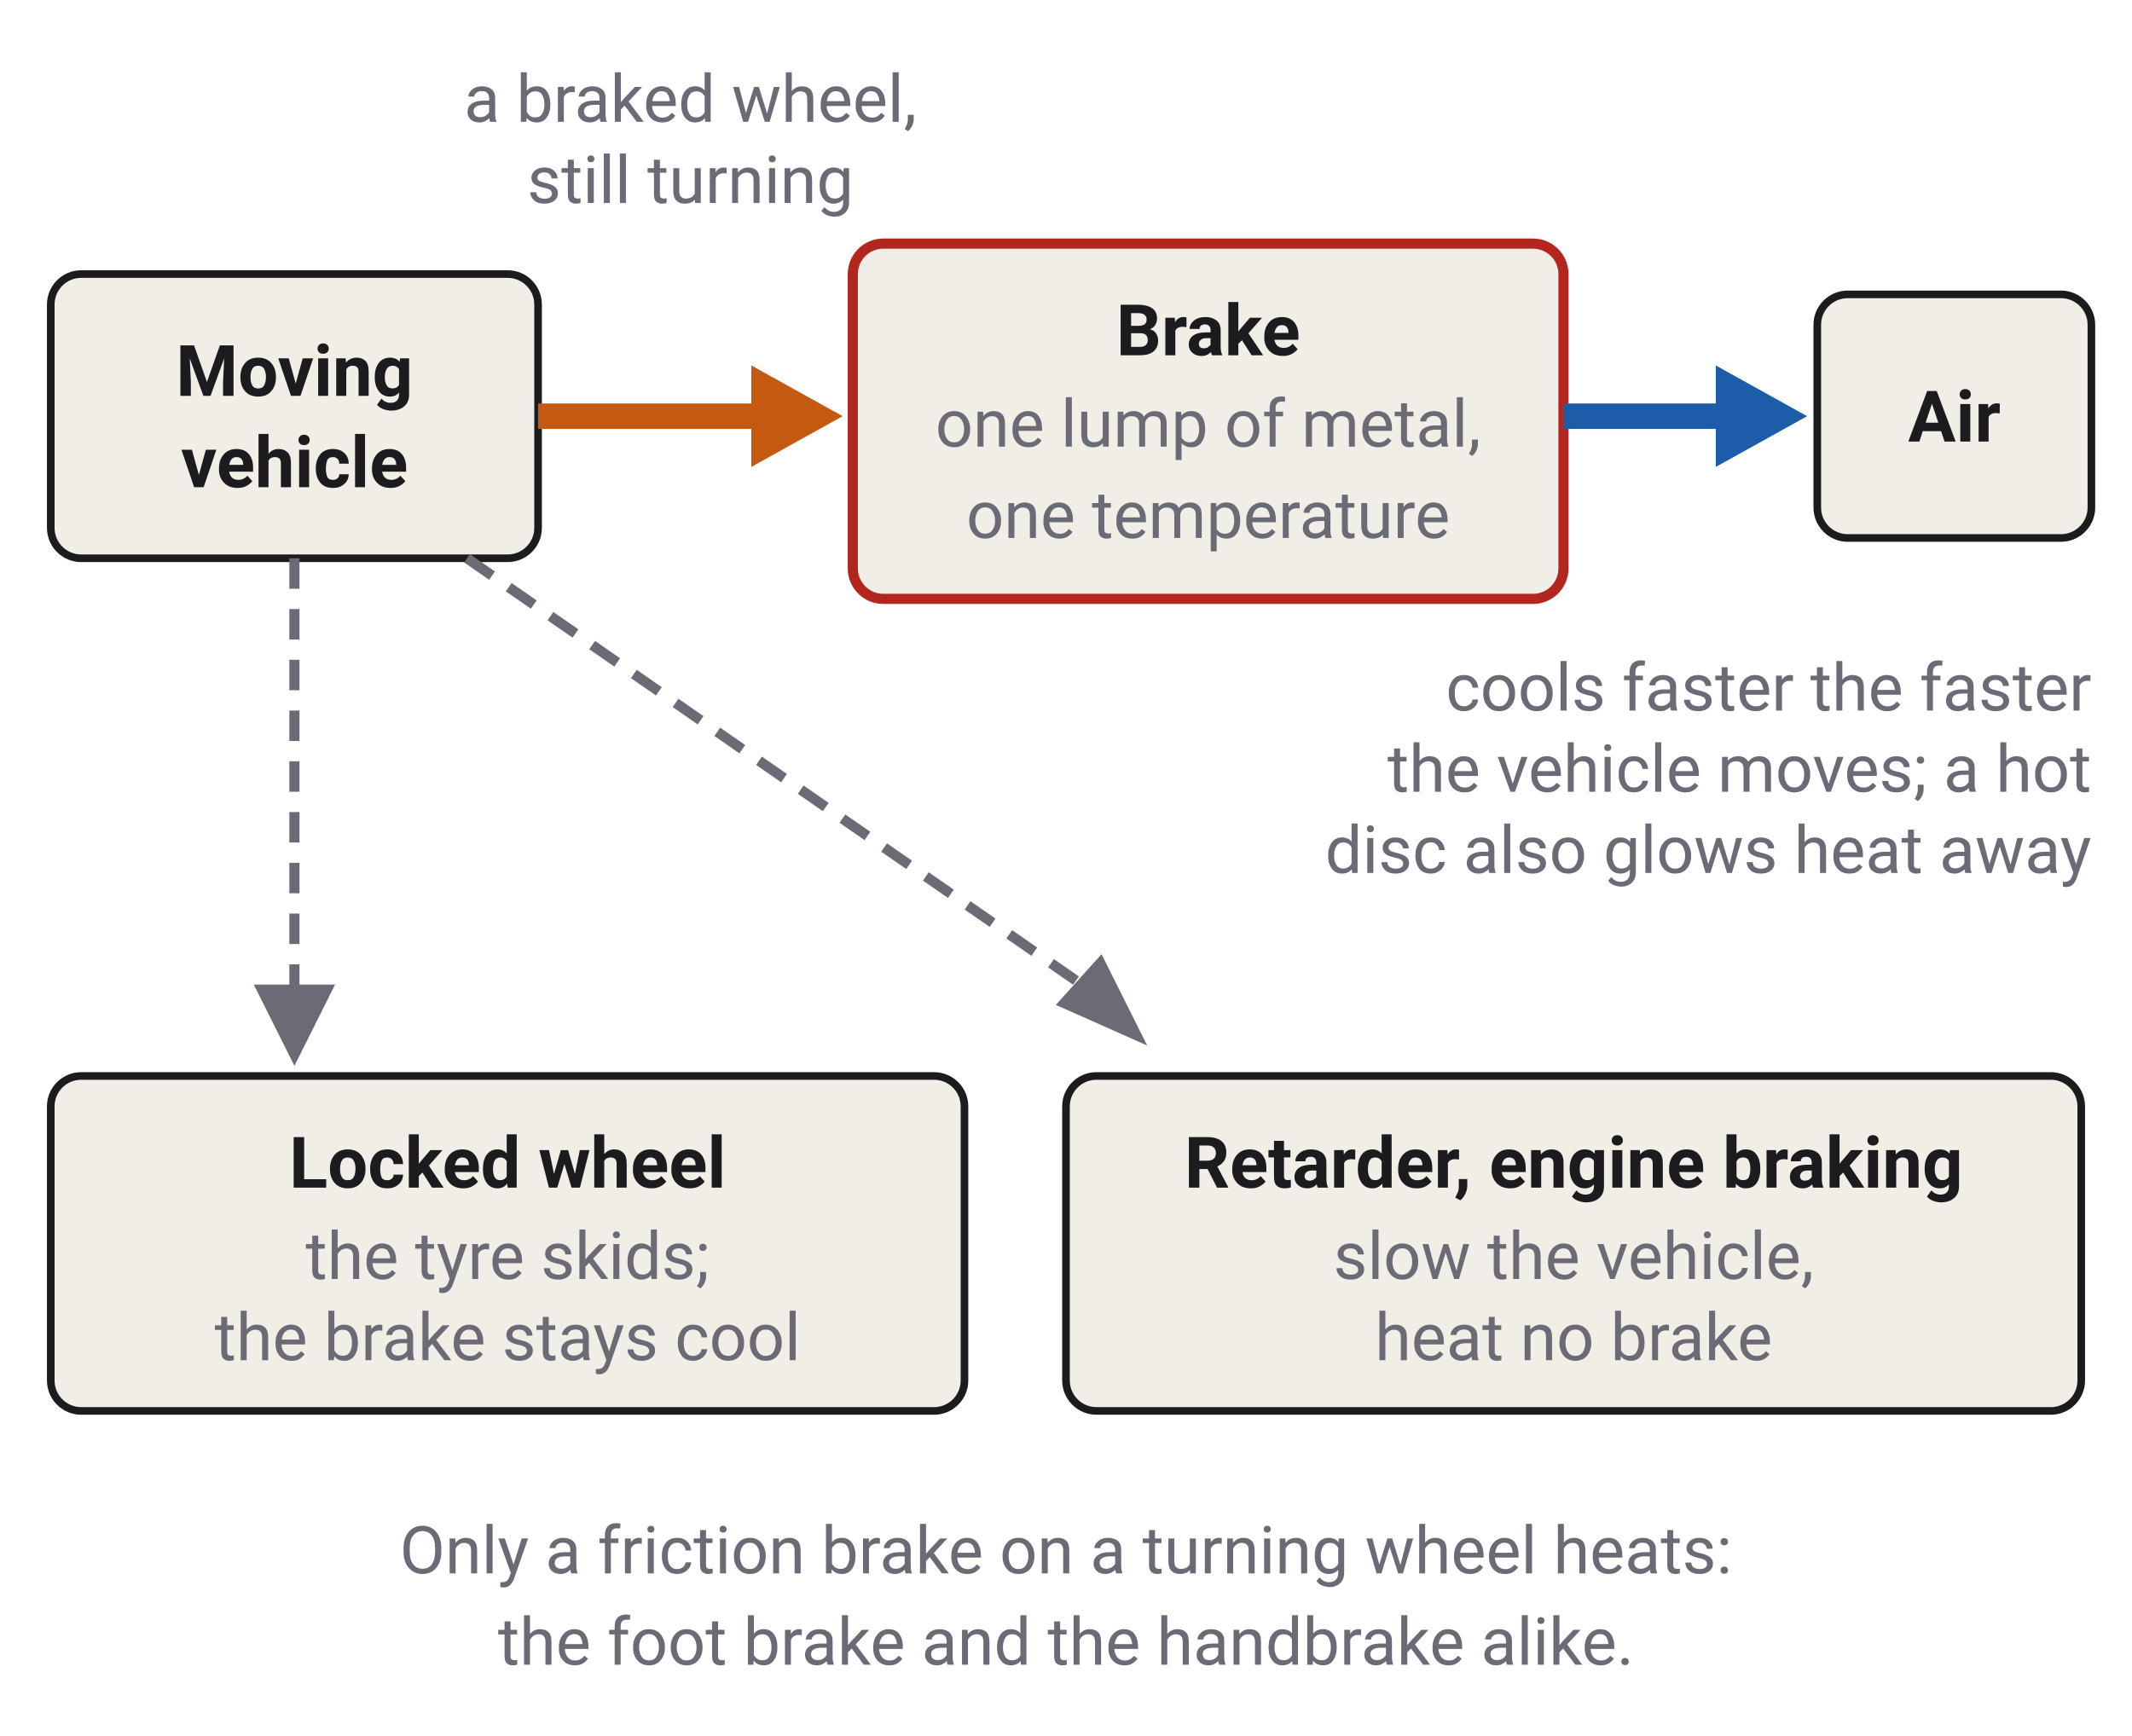
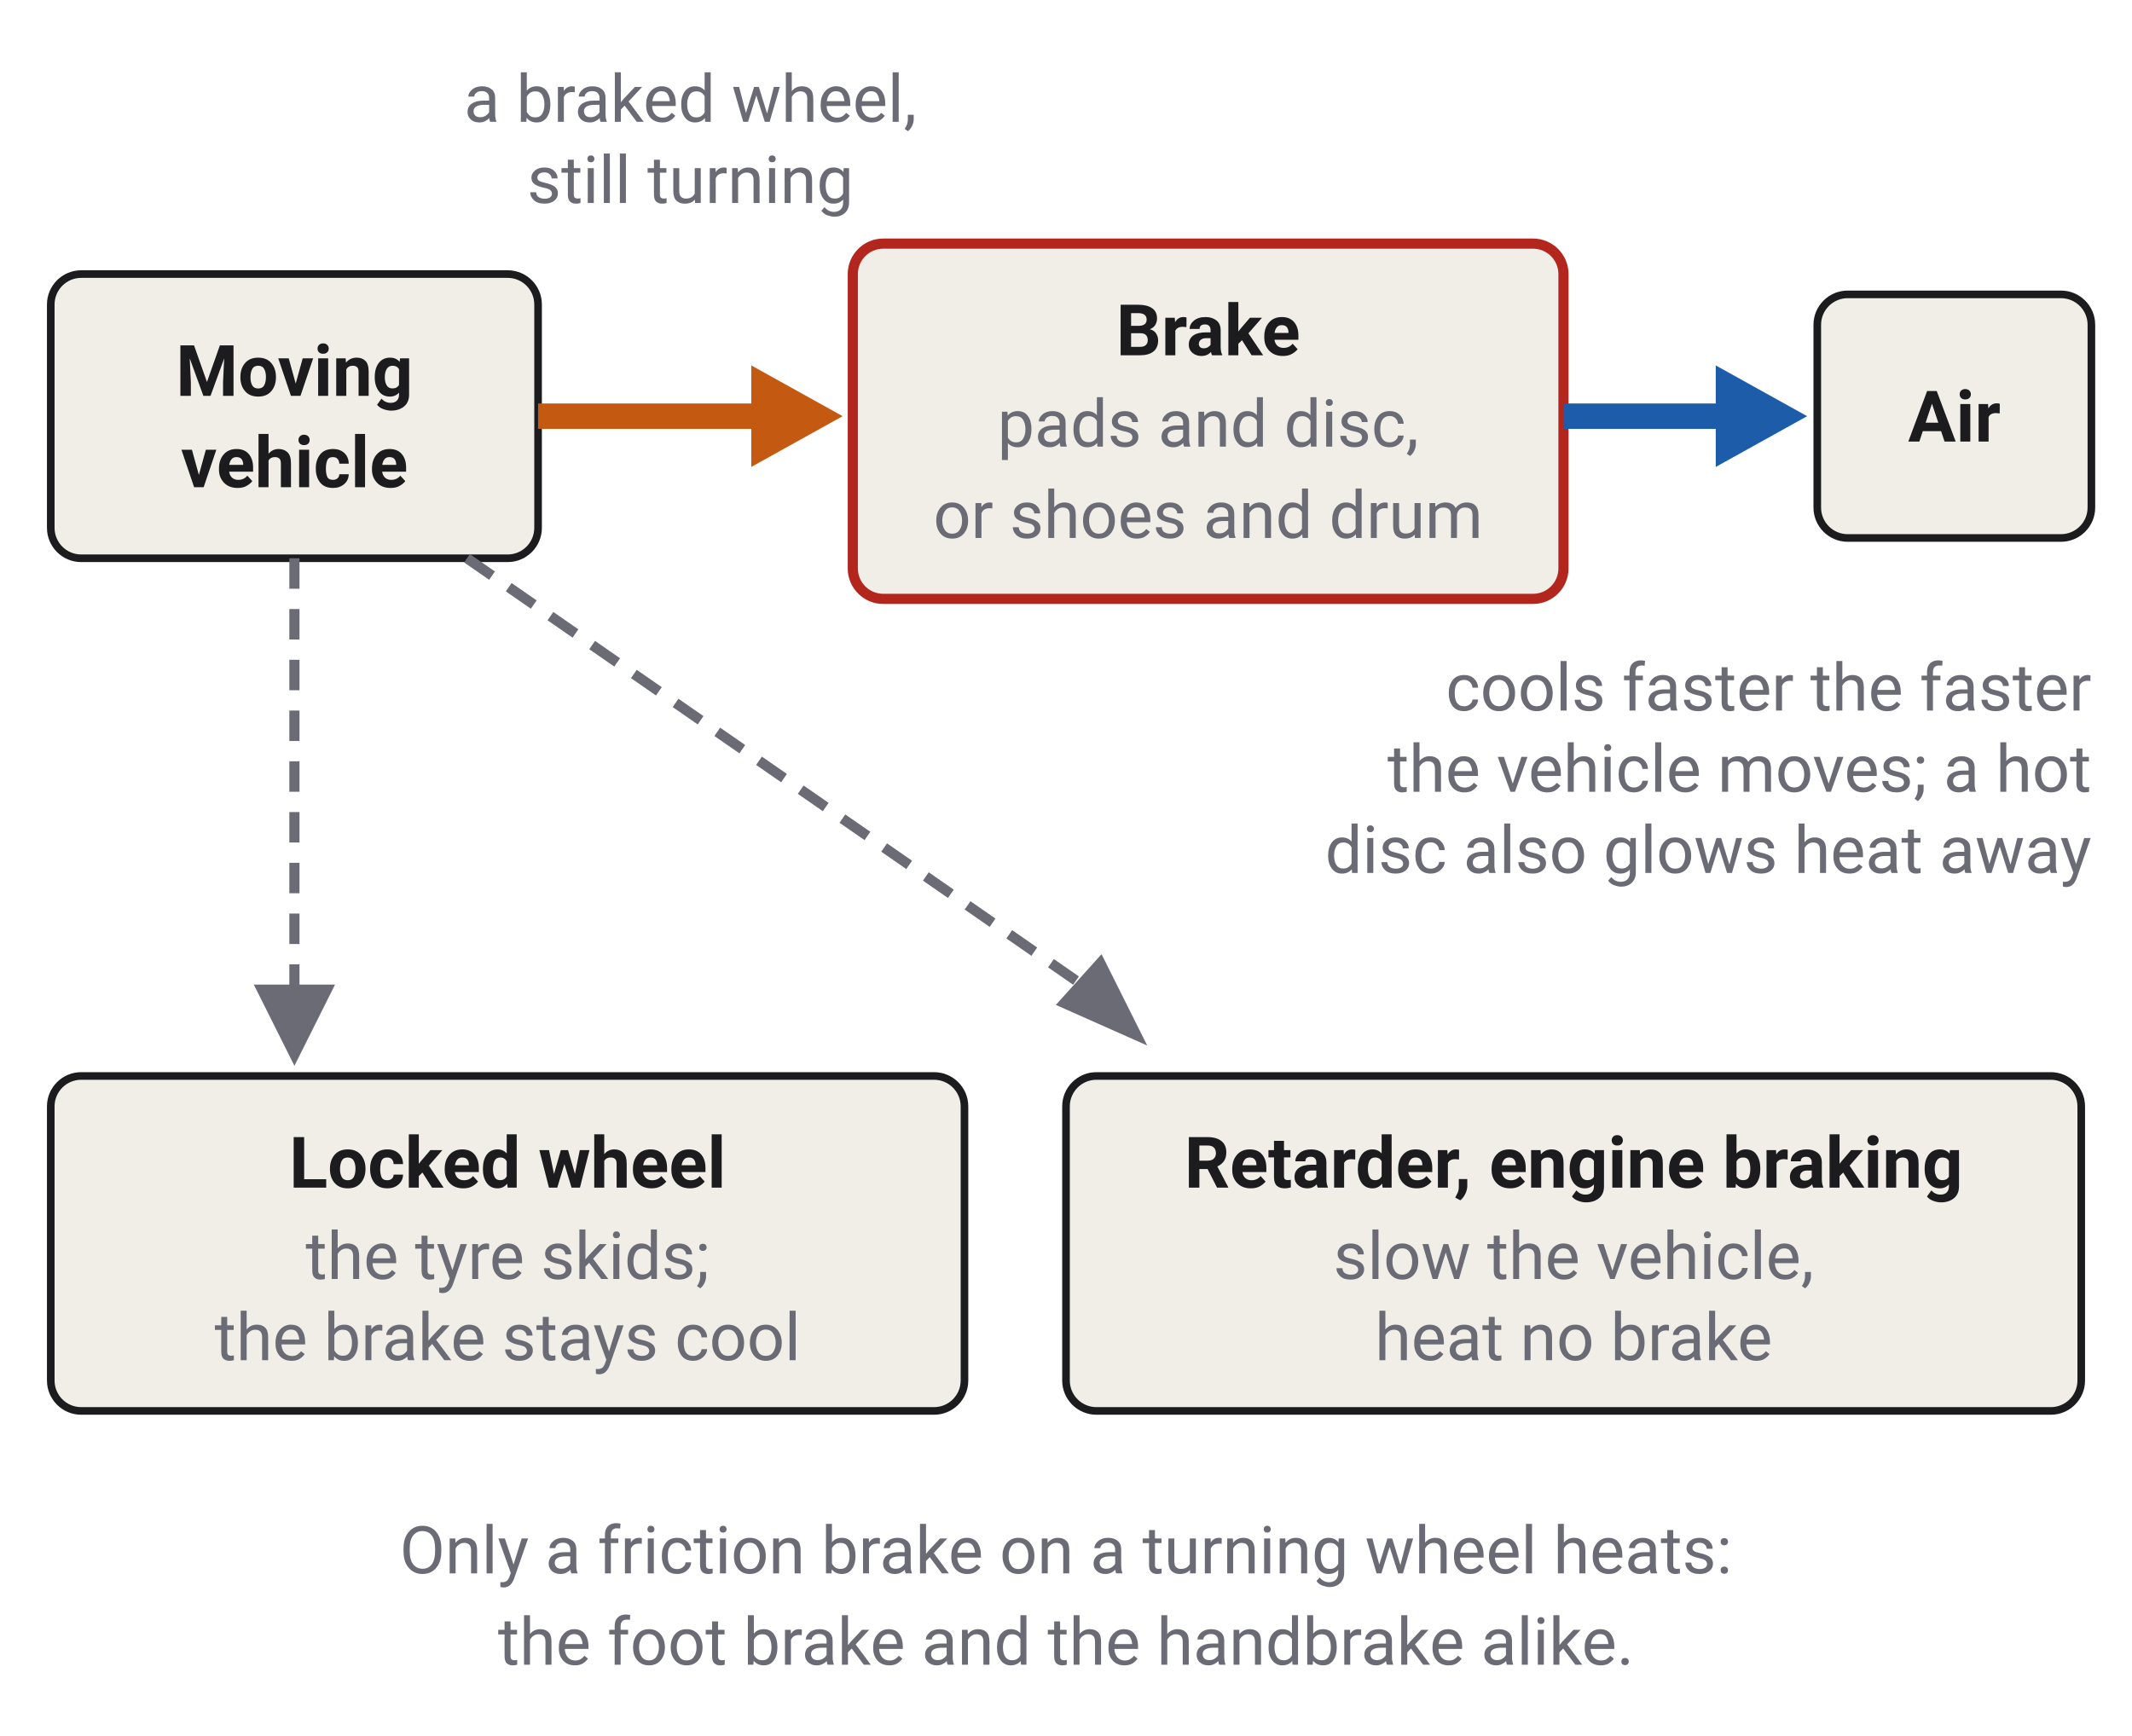
<svg xmlns="http://www.w3.org/2000/svg" viewBox="0 0 420 342" width="420" height="342">
  <style>
.bh-t{font:600 14px system-ui,-apple-system,"Segoe UI",Roboto,sans-serif;fill:var(--fig-ink,#1c1c1f)}
.bh-s{font:13px system-ui,-apple-system,"Segoe UI",Roboto,sans-serif;fill:var(--fig-muted,#6b6b75)}
.bh-box{stroke:var(--fig-ink,#1c1c1f);stroke-width:1.5;fill:var(--fig-fill,#f1eee7)}
.bh-hot{stroke:var(--fig-red,#b3261e);stroke-width:2;fill:var(--fig-fill,#f1eee7)}
.bh-in{stroke:var(--fig-orange,#c45a12);stroke-width:5;fill:none}
.bh-in-f{fill:var(--fig-orange,#c45a12)}
.bh-out{stroke:var(--fig-blue,#1d5ca8);stroke-width:5;fill:none}
.bh-out-f{fill:var(--fig-blue,#1d5ca8)}
.bh-no{stroke:var(--fig-muted,#6b6b75);stroke-width:2;fill:none;stroke-dasharray:6 4}
.bh-no-f{fill:var(--fig-muted,#6b6b75)}
@media (prefers-color-scheme:dark){
.bh-t{fill:var(--fig-ink,#e9e7e2)}.bh-s{fill:var(--fig-muted,#a6a6b0)}
.bh-box{stroke:var(--fig-ink,#e9e7e2);fill:var(--fig-fill,#26282e)}
.bh-hot{stroke:var(--fig-red,#f08a80);fill:var(--fig-fill,#26282e)}
.bh-in{stroke:var(--fig-orange,#f0a060)}.bh-in-f{fill:var(--fig-orange,#f0a060)}
.bh-out{stroke:var(--fig-blue,#8ab6ff)}.bh-out-f{fill:var(--fig-blue,#8ab6ff)}
.bh-no{stroke:var(--fig-muted,#a6a6b0)}.bh-no-f{fill:var(--fig-muted,#a6a6b0)}}
</style>
  <rect class="bh-box" x="10" y="54" width="96" height="56" rx="6" />
  <text class="bh-t" x="58" y="78" text-anchor="middle">Moving</text>
  <text class="bh-t" x="58" y="96" text-anchor="middle">vehicle</text>
  <path class="bh-in" d="M106,82 L150,82" />
  <path class="bh-in-f" d="M148,72 L166,82 L148,92 Z" />
  <text class="bh-s" x="136" y="24" text-anchor="middle">a braked wheel,</text>
  <text class="bh-s" x="136" y="40" text-anchor="middle">still turning</text>
  <rect class="bh-hot" x="168" y="48" width="140" height="70" rx="6" />
  <text class="bh-t" x="238" y="70" text-anchor="middle">Brake</text>
-   <text class="bh-s" x="238" y="88" text-anchor="middle">one lump of metal,</text>
-   <text class="bh-s" x="238" y="106" text-anchor="middle">one temperature</text>
+   <text class="bh-s" x="238" y="88" text-anchor="middle">pads and disc,</text>
+   <text class="bh-s" x="238" y="106" text-anchor="middle">or shoes and drum</text>
  <path class="bh-out" d="M308,82 L340,82" />
  <path class="bh-out-f" d="M338,72 L356,82 L338,92 Z" />
  <rect class="bh-box" x="358" y="58" width="54" height="48" rx="6" />
  <text class="bh-t" x="385" y="87" text-anchor="middle">Air</text>
  <text class="bh-s" x="412" y="140" text-anchor="end">cools faster the faster</text>
  <text class="bh-s" x="412" y="156" text-anchor="end">the vehicle moves; a hot</text>
  <text class="bh-s" x="412" y="172" text-anchor="end">disc also glows heat away</text>
  <path class="bh-no" d="M58,110 L58,196" />
  <path class="bh-no-f" d="M50,194 L58,210 L66,194 Z" />
  <rect class="bh-box" x="10" y="212" width="180" height="66" rx="6" />
  <text class="bh-t" x="100" y="234" text-anchor="middle">Locked wheel</text>
  <text class="bh-s" x="100" y="252" text-anchor="middle">the tyre skids;</text>
  <text class="bh-s" x="100" y="268" text-anchor="middle">the brake stays cool</text>
  <path class="bh-no" d="M92,110 L216,196" />
  <path class="bh-no-f" d="M208,198 L226,206 L217,188 Z" />
  <rect class="bh-box" x="210" y="212" width="200" height="66" rx="6" />
  <text class="bh-t" x="310" y="234" text-anchor="middle">Retarder, engine braking</text>
  <text class="bh-s" x="310" y="252" text-anchor="middle">slow the vehicle,</text>
  <text class="bh-s" x="310" y="268" text-anchor="middle">heat no brake</text>
  <text class="bh-s" x="210" y="310" text-anchor="middle">Only a friction brake on a turning wheel heats:</text>
  <text class="bh-s" x="210" y="328" text-anchor="middle">the foot brake and the handbrake alike.</text>
</svg>
